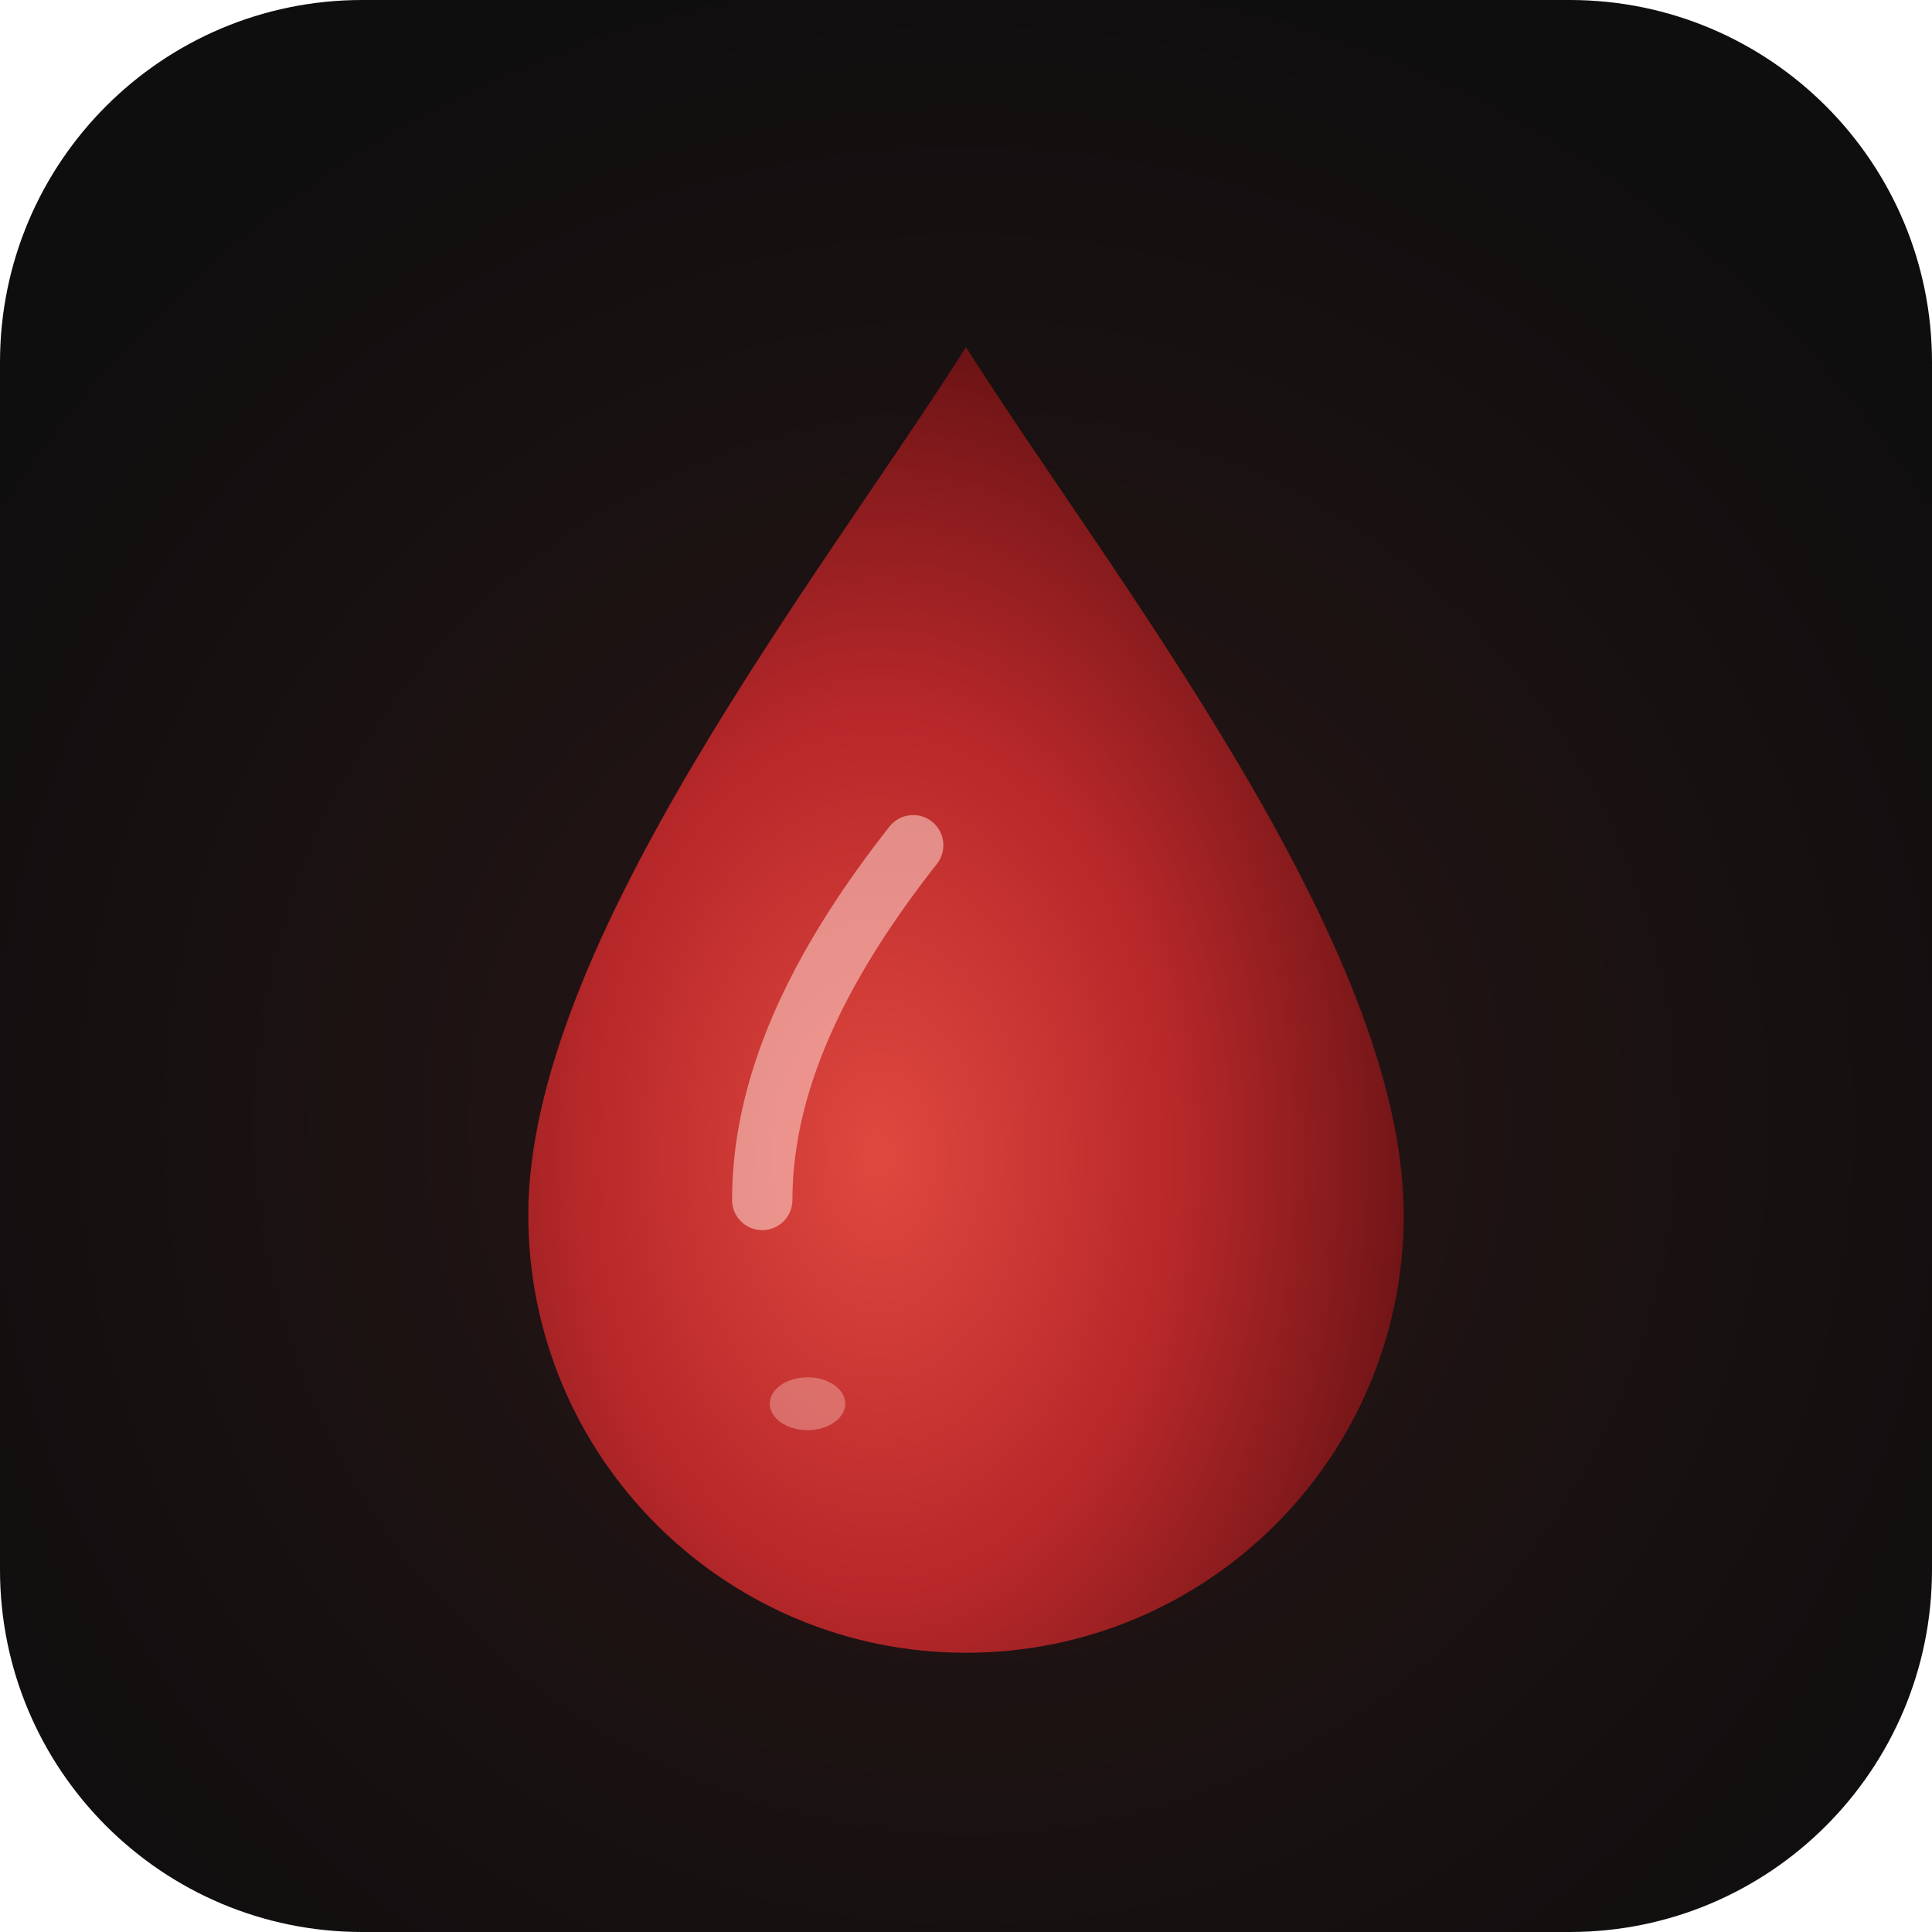
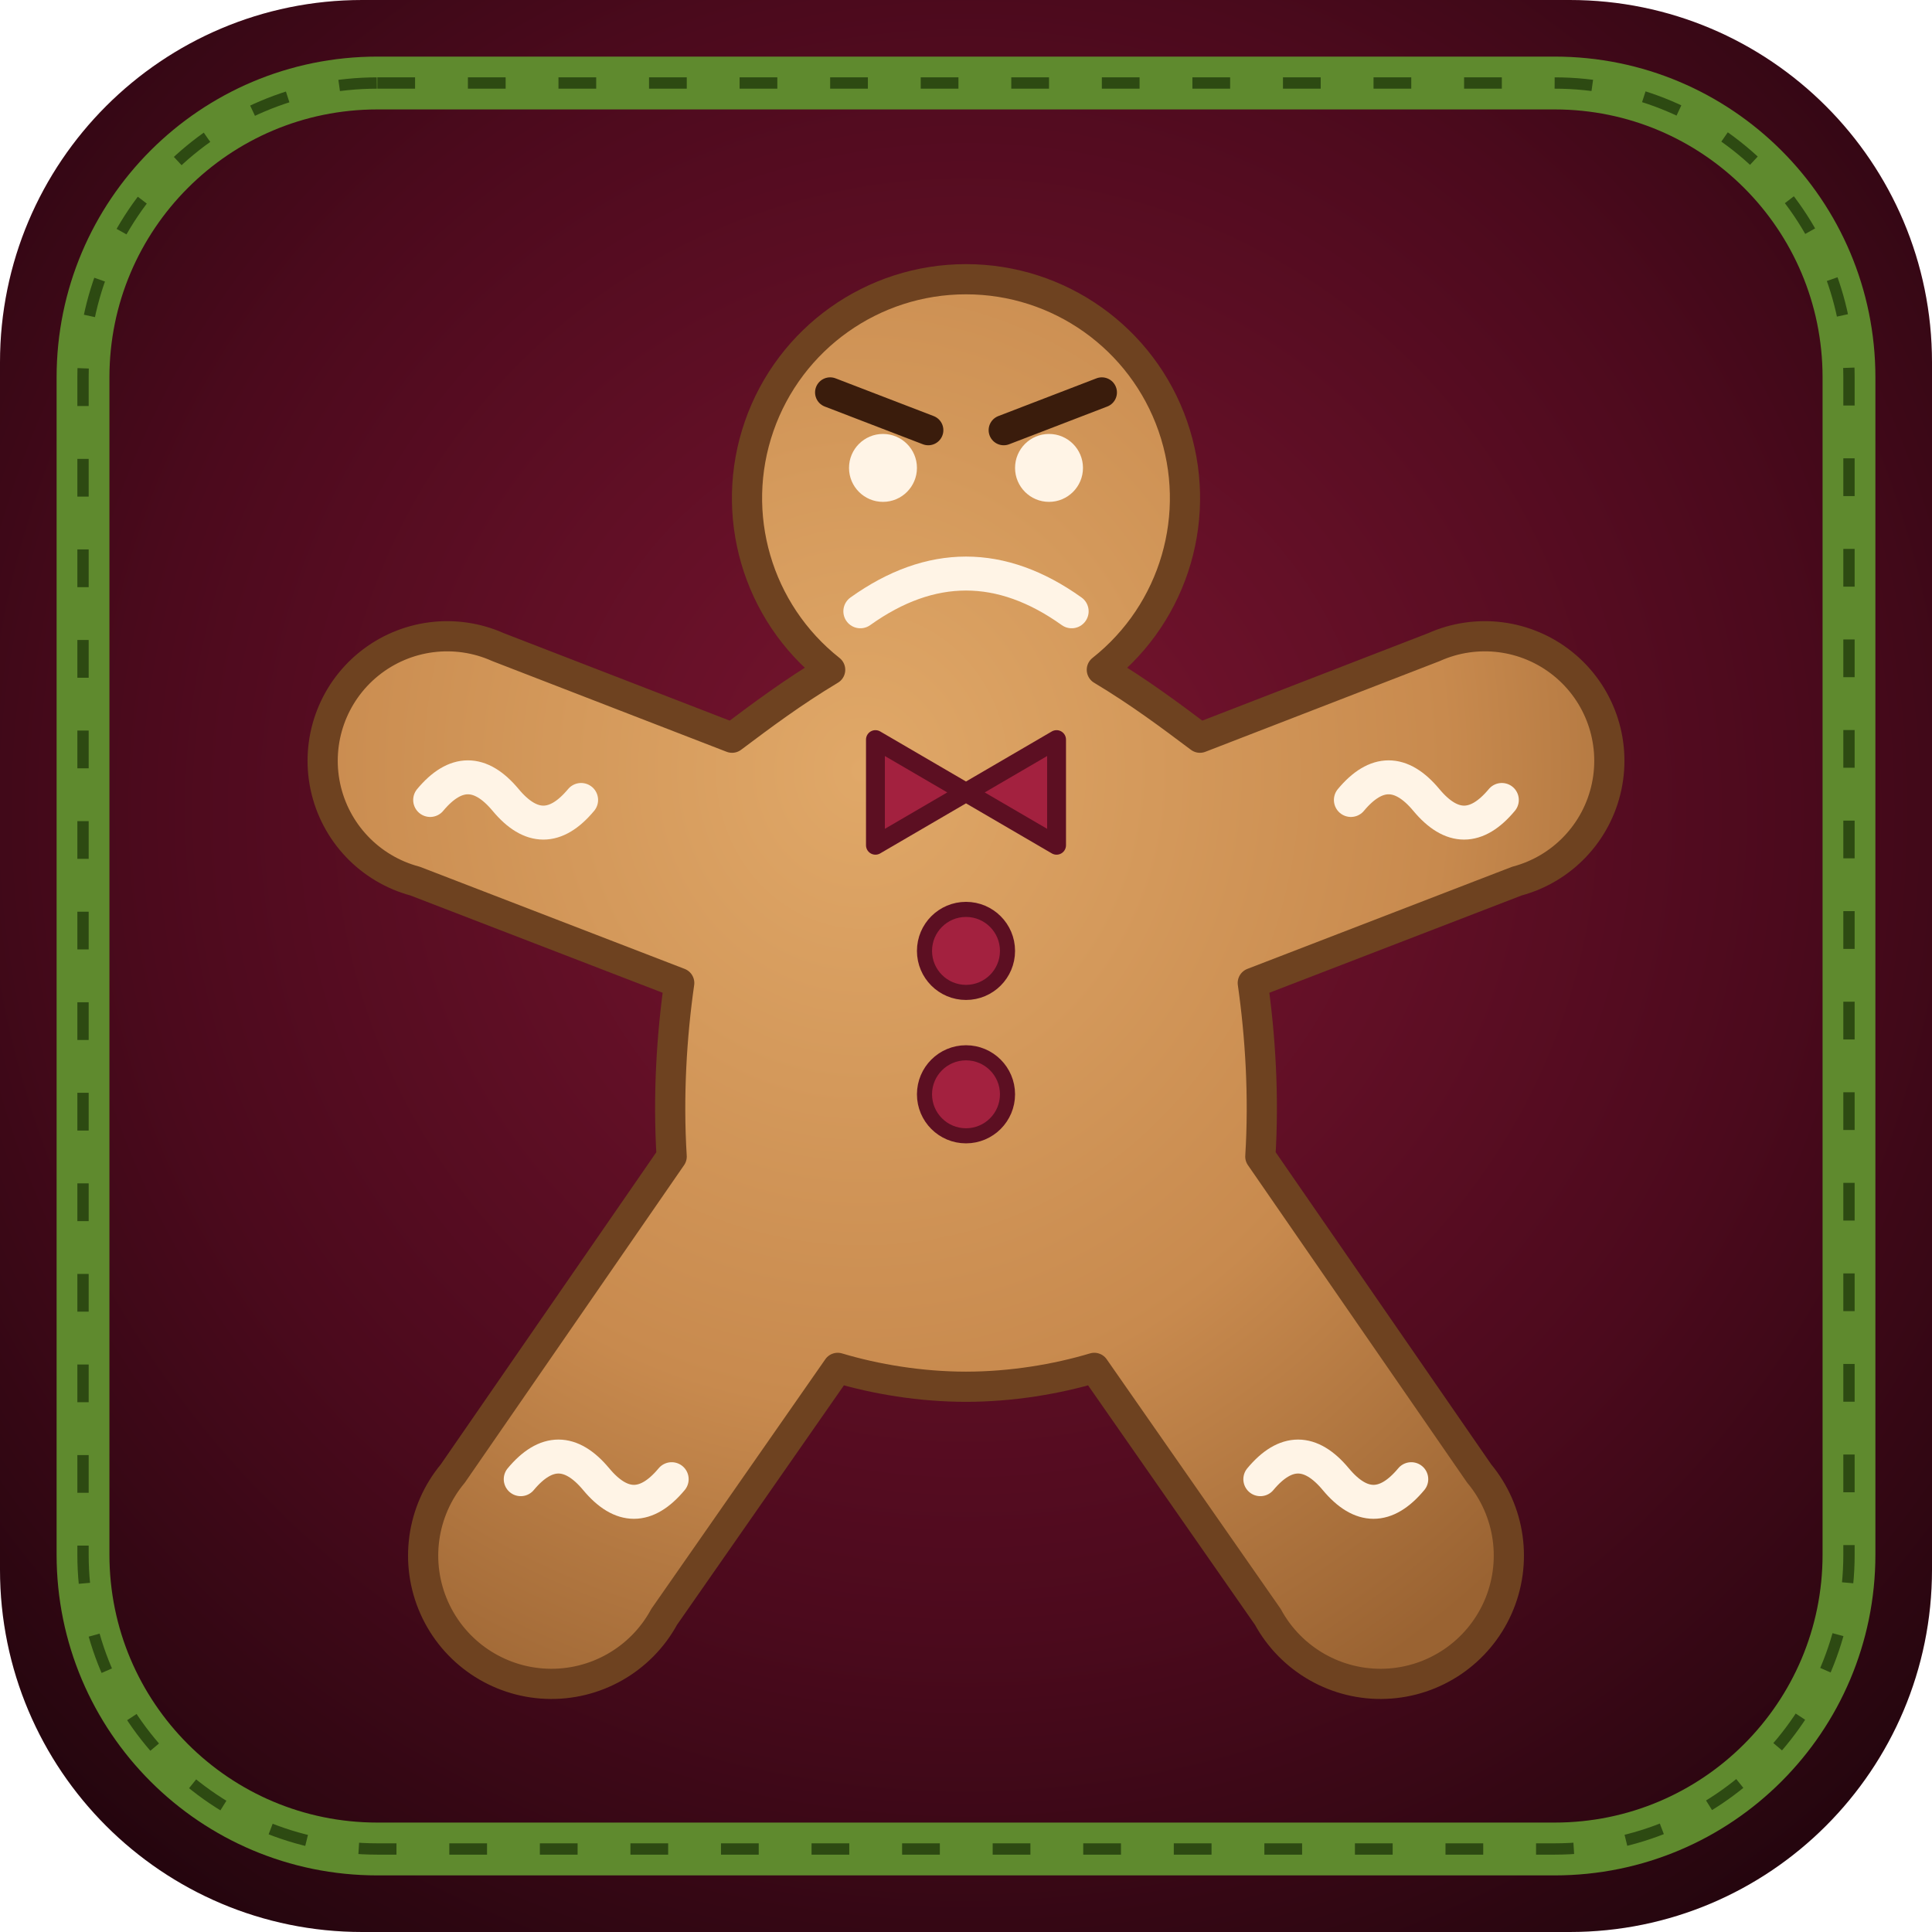
<svg xmlns="http://www.w3.org/2000/svg" viewBox="0 0 512 512">
  <defs>
-     <radialGradient id="g" cx="40%" cy="62%" r="62%">
-       <stop offset="0" stop-color="#e0483f" />
-       <stop offset=".55" stop-color="#b8282a" />
-       <stop offset="1" stop-color="#6e1416" />
+     <radialGradient id="bg" cx="50%" cy="42%" r="70%">
+       <stop offset="0" stop-color="#7a1530" />
+       <stop offset=".6" stop-color="#4c0a1d" />
+       <stop offset="1" stop-color="#22050d" />
    </radialGradient>
-     <radialGradient id="bg" cx="50%" cy="58%" r="60%">
-       <stop offset="0" stop-color="#2a1617" />
-       <stop offset="1" stop-color="#0f0e0e" />
+     <radialGradient id="gb" cx="42%" cy="35%" r="75%">
+       <stop offset="0" stop-color="#e0a868" />
+       <stop offset=".6" stop-color="#c88a4e" />
+       <stop offset="1" stop-color="#9a6332" />
    </radialGradient>
  </defs>
  <rect width="512" height="512" rx="96" fill="url(#bg)" />
-   <path d="M256 92C218 152 140 250 140 322a116 116 0 0 0 232 0C372 250 294 152 256 92Z" fill="url(#g)" />
-   <path d="M202 318c0-34 18-66 40-94" fill="none" stroke="#ffd9d2" stroke-opacity=".55" stroke-width="16" stroke-linecap="round" />
-   <ellipse cx="214" cy="372" rx="10" ry="7" fill="#ffd9d2" fill-opacity=".35" />
+   <rect x="22" y="22" width="468" height="468" rx="78" fill="none" stroke="#5f8a2e" stroke-width="14" />
+   <rect x="22" y="22" width="468" height="468" rx="78" fill="none" stroke="#2d4a12" stroke-width="3" stroke-dasharray="10 14" />
+   <path fill="url(#gb)" stroke="#6e4220" stroke-width="8" stroke-linejoin="round" d="M256 74a58 58 0 0 1 36 103.5c10 6 18 12 26 18l62-24a33 33 0 1 1 22 62l-70 27c2 14 3 30 2 46l58 84a34 34 0 1 1-56 38l-46-66c-10 3-22 5-34 5s-24-2-34-5l-46 66a34 34 0 1 1-56-38l58-84c-1-16 0-32 2-46l-70-27a33 33 0 1 1 22-62l62 24c8-6 16-12 26-18A58 58 0 0 1 256 74Z" />
+   <g fill="none" stroke="#fff4e6" stroke-width="9" stroke-linecap="round">
+     <path d="M114 212q10-12 20 0t20 0" />
+     <path d="M358 212q10-12 20 0t20 0" />
+     <path d="M138 392q10-12 20 0t20 0" />
+     <path d="M334 392q10-12 20 0t20 0" />
+     <path d="M228 162q28-20 56 0" />
+   </g>
+   <g fill="#fff4e6">
+     <circle cx="234" cy="124" r="9" />
+     <circle cx="278" cy="124" r="9" />
+   </g>
+   <path d="M220 104l26 10M292 104l-26 10" stroke="#3a1c0c" stroke-width="8" stroke-linecap="round" />
+   <path d="M232 196l24 14 24-14v28l-24-14-24 14z" fill="#a3213f" stroke="#5c0f22" stroke-width="5" stroke-linejoin="round" />
+   <g fill="#a3213f" stroke="#5c0f22" stroke-width="4">
+     <circle cx="256" cy="252" r="11" />
+     <circle cx="256" cy="290" r="11" />
+   </g>
</svg>
